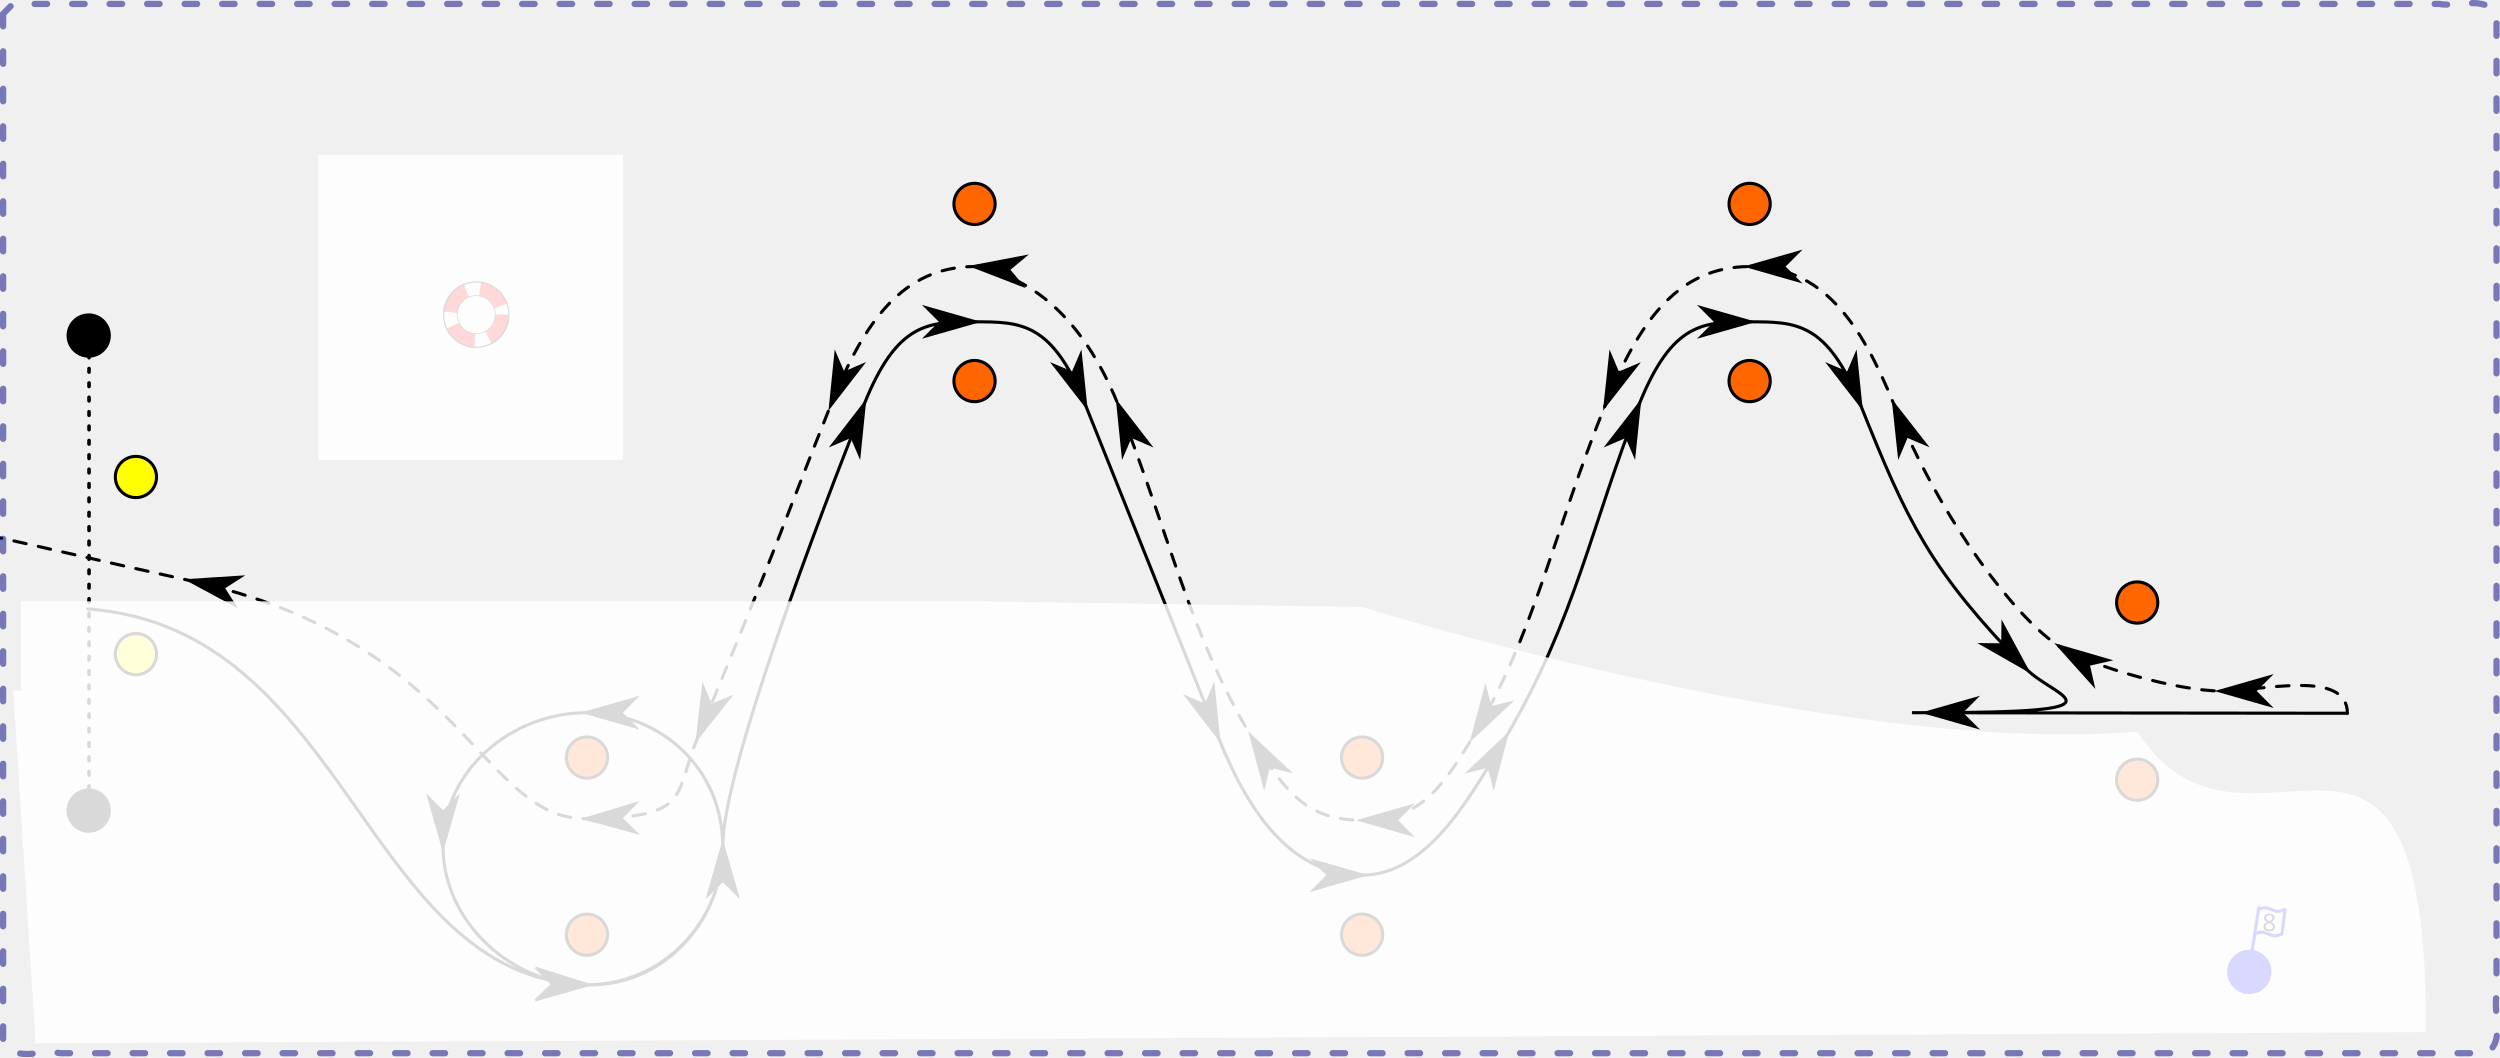
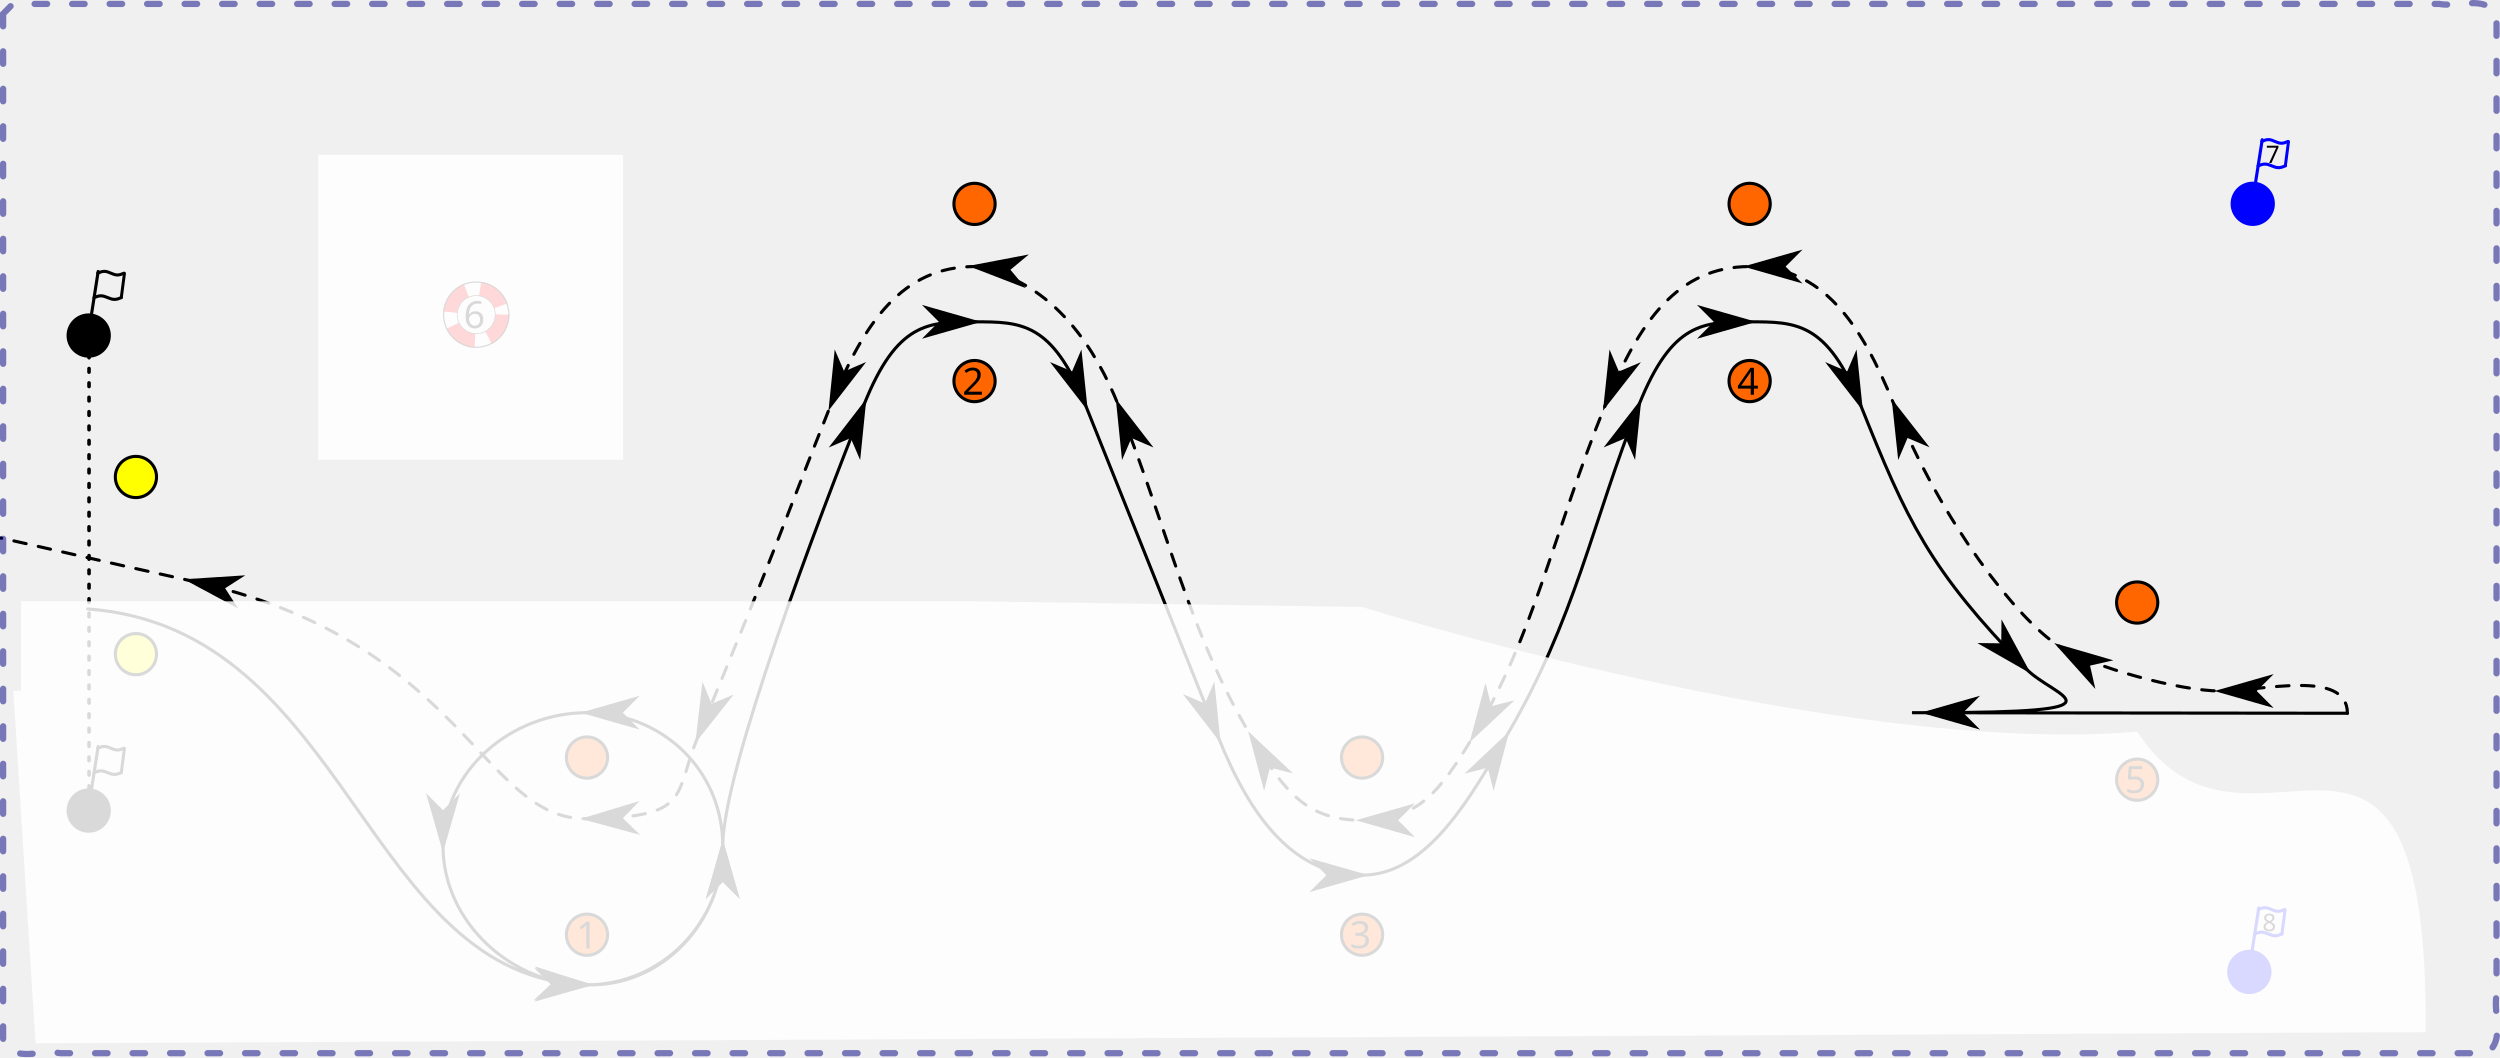
<svg xmlns="http://www.w3.org/2000/svg" version="1.0" id="svg3641" height="360.829" width="853.326" style="enable-background:new" xml:space="preserve">
  <defs id="arrows">
    <marker id="RazorWire" refX="0" refY="0" orient="auto" style="overflow:visible">
      <path id="path5527" style="fill:#34ff00;fill-opacity:1;fill-rule:evenodd;stroke:#34ff00;stroke-width:0.085pt;stroke-opacity:1" d="M 0.019,-0.632 V 0.595 L -6.621,2.568 H 9.113 L 2.979,0.595 V -0.632 L 9.166,-2.472 H -6.594 Z" />
    </marker>
    <marker orient="auto" refY="0" refX="0" id="Scissors" style="overflow:visible">
      <path id="schere" d="M 9.696,-3.847 C 8.661,-5.095 6.794,-5.052 5.4,-4.515 l -8.76,3.283 c -2.548,-1.394 -5.065,-0.995 -5.065,-1.673 0,-0.53 0.487,-0.414 0.414,-1.795 -0.07,-1.326 -1.454,-2.307 -2.763,-2.22 -1.309,-0.008 -2.666,0.995 -2.678,2.379 -0.098,1.393 1.074,2.688 2.461,2.779 1.624,0.242 4.499,-0.742 5.848,1.676 C -6.148,1.766 -7.931,1.771 -9.543,1.679 -10.882,1.602 -12.489,1.985 -13.128,3.301 c -0.617,1.261 -0.012,3.056 1.405,3.442 1.43,0.525 3.393,-0.138 3.733,-1.782 0.262,-1.267 -0.635,-1.862 -0.291,-2.322 0.26,-0.347 1.91,-0.146 4.85,-1.466 L 6.055,4.515 C 7.253,4.85 8.718,4.839 9.78,3.66 L -0.055,-0.057 Z M -9.832,-5.874 c 1.381,0.771 1.268,2.862 -0.167,3.268 -1.298,0.452 -2.956,-0.81 -2.542,-2.216 0.242,-1.154 1.764,-1.579 2.709,-1.052 z m 0.06,8.552 c 1.441,0.532 1.196,2.97 -0.269,3.298 -0.972,0.337 -2.361,-0.148 -2.459,-1.293 -0.189,-1.392 1.446,-2.65 2.728,-2.005 z" style="fill:#34ff00;fill-opacity:1;stroke:#34ff00;stroke-width:1.067;stroke-opacity:1" />
    </marker>
    <marker orient="auto" refY="0" refX="0" id="Legs" style="overflow:visible">
      <g id="g5494" transform="scale(-0.7)" style="fill:#34ff00;fill-opacity:1;stroke:#34ff00;stroke-opacity:1">
        <g id="g5496" transform="matrix(0,-1,-1,0,22.0892,22.73484)" style="fill:#34ff00;fill-opacity:1;stroke:#34ff00;stroke-opacity:1">
          <path id="path5498" d="m 22.636,22.054 c -7.371,5.036 -2.618,7.047 -6.23,14.339" style="fill:#34ff00;fill-opacity:1;fill-rule:evenodd;stroke:#34ff00;stroke-width:1.067pt;stroke-opacity:1" />
          <path id="path5500" d="m 22.825,21.918 c -1.451,8.904 3.772,9.355 4.805,14.747" style="fill:#34ff00;fill-opacity:1;fill-rule:evenodd;stroke:#34ff00;stroke-width:1.067pt;stroke-opacity:1" />
        </g>
        <path id="path5502" d="m -15.029,-7.181 -0.984,4.313 4.227,-1.305 z" style="fill:#34ff00;fill-opacity:1;fill-rule:evenodd;stroke:#34ff00;stroke-width:1.067pt;stroke-opacity:1" />
        <path id="path5504" d="m -16.23,4.861 1.999,3.946 2.418,-3.704 z" style="fill:#34ff00;fill-opacity:1;fill-rule:evenodd;stroke:#34ff00;stroke-width:1.067pt;stroke-opacity:1" />
      </g>
    </marker>
    <linearGradient id="linearGradient5477">
      <stop style="stop-color:#57e307;stop-opacity:1;" offset="0" id="stop5479" />
    </linearGradient>
    <marker style="overflow:visible" id="Arrow1Lend" refX="0" refY="0" orient="auto">
      <path style="fill-rule:evenodd;stroke:#000000;stroke-width:0.853pt;marker-start:none" d="M -10.667,0 -14.933,4.267 0,0 -14.933,-4.267 Z" id="path3104" />
    </marker>
    <marker style="overflow:visible" id="Arrow1Lstart" refX="0" refY="0" orient="auto">
      <path style="fill-rule:evenodd;stroke:#000000;stroke-width:0.853pt;marker-start:none" d="M 10.667,0 14.933,-4.267 0,0 14.933,4.267 Z" id="path3282" />
    </marker>
    <marker style="overflow:visible" id="Arrow1Lstart-7" refX="0" refY="0" orient="auto">
      <path style="fill-rule:evenodd;stroke:#000000;stroke-width:0.853pt;marker-start:none" d="M 10.667,0 14.933,-4.267 0,0 14.933,4.267 Z" id="path3282-4" />
    </marker>
    <marker style="overflow:visible" id="Arrow1Lend-6" refX="0" refY="0" orient="auto">
      <path style="fill-rule:evenodd;stroke:#000000;stroke-width:0.853pt;marker-start:none" d="M -10.667,0 -14.933,4.267 0,0 -14.933,-4.267 Z" id="path3104-0" />
    </marker>
  </defs>
  <g transform="translate(-215.4445,-435.3955)" style="display:inline" id="Parcours">
    <defs id="defs2076" />
    <g id="g1" />
    <g id="layer6" style="display:inline">
      <g transform="translate(18.94796,85.04597)" id="Zeitnahme" style="display:inline">
        <g id="g13156" transform="translate(-177.6378,-94.48819)">
          <path style="fill:#000000;fill-opacity:1;stroke:#000000;stroke-width:1.762" d="m 411.087,559.37 c 0,-3.685 -2.986,-6.678 -6.678,-6.678 -3.683,0 -6.678,2.987 -6.678,6.678 0,3.685 2.987,6.678 6.678,6.678 3.685,0 6.678,-2.987 6.678,-6.678 z" id="path13158" />
        </g>
        <g id="g13172" transform="translate(-177.6378,67.66194)">
          <path style="fill:#000000;fill-opacity:1;stroke:#000000;stroke-width:1.762" d="m 411.087,559.37 c 0,-3.685 -2.986,-6.678 -6.678,-6.678 -3.683,0 -6.678,2.987 -6.678,6.678 0,3.685 2.987,6.678 6.678,6.678 3.685,0 6.678,-2.987 6.678,-6.678 z" id="path13174" />
        </g>
        <path style="fill:none;stroke:#000000;stroke-width:1.228;stroke-linecap:round;stroke-linejoin:miter;stroke-miterlimit:4;stroke-dasharray:1.228, 3.684;stroke-dashoffset:0;stroke-opacity:1" d="m 226.886,466.315 c 0,23.379 0,46.759 0,70.138 0,19.991 0,67.885 0,87.271" id="path14169" />
      </g>
      <g transform="translate(113.4362,157.2769)" id="Tor1" style="display:inline;fill:#ff6600">
        <path style="fill:#ff6600;stroke:#000000;stroke-width:1.056" d="m 309.393,536.693 c 0,-3.883 -3.149,-7.032 -7.031,-7.032 -3.881,0 -7.031,3.148 -7.031,7.032 0,3.883 3.15,7.031 7.031,7.031 3.882,0 7.031,-3.147 7.031,-7.031 z" id="Tor1_innen" />
        <path style="fill:#ff6600;stroke:#000000;stroke-width:1.056" d="m 309.393,597.166 c 0,-3.883 -3.149,-7.032 -7.031,-7.032 -3.881,0 -7.031,3.148 -7.031,7.032 0,3.883 3.15,7.031 7.031,7.031 3.882,0 7.031,-3.147 7.031,-7.031 z" id="Tor1_aussen" />
      </g>
      <g transform="translate(226.8221,-31.69941)" id="Tor2" style="display:inline;fill:#ff6600">
        <path style="fill:#ff6600;stroke:#000000;stroke-width:1.056" d="m 328.291,536.693 c 0,-3.883 -3.149,-7.032 -7.031,-7.032 -3.881,0 -7.031,3.148 -7.031,7.032 0,3.883 3.15,7.031 7.031,7.031 3.882,0 7.031,-3.147 7.031,-7.031 z" id="Tor2_aussen" />
        <path style="fill:#ff6600;stroke:#000000;stroke-width:1.056" d="m 328.291,597.166 c 0,-3.883 -3.149,-7.032 -7.031,-7.032 -3.881,0 -7.031,3.148 -7.031,7.032 0,3.883 3.15,7.031 7.031,7.031 3.882,0 7.031,-3.147 7.031,-7.031 z" id="Tor2_innen" />
      </g>
      <g transform="translate(340.2078,157.2769)" id="Tor3" style="display:inline;fill:#ff6600">
        <path style="fill:#ff6600;stroke:#000000;stroke-width:1.056" d="m 347.189,536.693 c 0,-3.883 -3.149,-7.032 -7.031,-7.032 -3.881,0 -7.031,3.148 -7.031,7.032 0,3.883 3.15,7.031 7.031,7.031 3.882,0 7.031,-3.147 7.031,-7.031 z" id="Tor3_innen" />
        <path style="fill:#ff6600;stroke:#000000;stroke-width:1.056" d="m 347.189,597.166 c 0,-3.883 -3.149,-7.032 -7.031,-7.032 -3.881,0 -7.031,3.148 -7.031,7.032 0,3.883 3.15,7.031 7.031,7.031 3.882,0 7.031,-3.147 7.031,-7.031 z" id="Tor3_aussen" />
      </g>
      <g transform="translate(453.5935,-31.69941)" id="Tor4" style="display:inline;fill:#ff6600">
        <path style="fill:#ff6600;stroke:#000000;stroke-width:1.056" d="m 366.086,536.693 c 0,-3.883 -3.149,-7.032 -7.031,-7.032 -3.881,0 -7.031,3.148 -7.031,7.032 0,3.883 3.15,7.031 7.031,7.031 3.882,0 7.031,-3.147 7.031,-7.031 z" id="Tor4_aussen" />
        <path style="fill:#ff6600;stroke:#000000;stroke-width:1.056" d="m 366.086,597.166 c 0,-3.883 -3.149,-7.032 -7.031,-7.032 -3.881,0 -7.031,3.148 -7.031,7.032 0,3.883 3.15,7.031 7.031,7.031 3.882,0 7.031,-3.147 7.031,-7.031 z" id="Tor4_innen" />
      </g>
      <g transform="translate(566.9793,104.3635)" id="Tor5" style="display:inline;fill:#ff6600">
        <path style="fill:#ff6600;stroke:#000000;stroke-width:1.056" d="m 384.984,536.693 c 0,-3.883 -3.149,-7.032 -7.031,-7.032 -3.881,0 -7.031,3.148 -7.031,7.032 0,3.883 3.15,7.031 7.031,7.031 3.882,0 7.031,-3.147 7.031,-7.031 z" id="Tor5_oben" />
        <path style="fill:#ff6600;stroke:#000000;stroke-width:1.056" d="m 384.984,597.166 c 0,-3.883 -3.149,-7.032 -7.031,-7.032 -3.881,0 -7.031,3.148 -7.031,7.032 0,3.883 3.15,7.031 7.031,7.031 3.882,0 7.031,-3.147 7.031,-7.031 z" id="Tor5_unten" />
      </g>
      <g transform="translate(18.94796,138.3793)" id="Schikane" style="display:inline">
        <g style="fill:none" id="Ring">
          <ellipse id="path8826" style="fill:none;stroke:#ff0000;stroke-width:4.821;stroke-linecap:butt;stroke-linejoin:round;stroke-miterlimit:4;stroke-dasharray:9.643, 4.821;stroke-dashoffset:0;stroke-opacity:1" cx="359.055" cy="404.409" rx="8.928" ry="8.928" />
          <ellipse style="display:inline;fill:none;stroke:#000000;stroke-width:0.229;stroke-linecap:round;stroke-linejoin:round;stroke-miterlimit:4;stroke-dasharray:none;stroke-dashoffset:0;stroke-opacity:1" id="path3620" cx="359.055" cy="404.409" rx="6.5" ry="6.5" />
          <ellipse style="display:inline;fill:none;stroke:#000000;stroke-width:0.393;stroke-linecap:round;stroke-linejoin:round;stroke-miterlimit:4;stroke-dasharray:none;stroke-dashoffset:0;stroke-opacity:1" id="path2733" cx="359.055" cy="404.409" rx="11.142" ry="11.142" />
        </g>
      </g>
      <g transform="translate(-40.52031,61.51377)" id="Start+Ziel" style="display:inline">
        <path style="fill:#ffff00;stroke:#000000;stroke-width:1.056" d="m 309.393,536.693 c 0,-3.883 -3.149,-7.032 -7.031,-7.032 -3.881,0 -7.031,3.148 -7.031,7.032 0,3.883 3.15,7.031 7.031,7.031 3.882,0 7.031,-3.147 7.031,-7.031 z" id="Tor1_innen-7" />
        <path style="fill:#ffff00;stroke:#000000;stroke-width:1.056" d="m 309.393,597.166 c 0,-3.883 -3.149,-7.032 -7.031,-7.032 -3.881,0 -7.031,3.148 -7.031,7.032 0,3.883 3.15,7.031 7.031,7.031 3.882,0 7.031,-3.147 7.031,-7.031 z" id="Tor1_aussen-3" />
      </g>
    </g>
  </g>
+   <g transform="translate(-215.4445,-435.3955)" style="display:inline" id="ParcoursLabel">
+     <defs id="defs2832" />
+     <g id="g3113" style="display:inline">
+       <text xml:space="preserve" style="font-style:normal;font-weight:normal;font-size:12.8px;line-height:0%;font-family:'Arial Black';display:inline;fill:#000000;fill-opacity:1;stroke:none;stroke-width:1.067" x="373.691" y="547.37" id="text3034">
+         <tspan id="tspan3032" x="373.691" y="547.37" style="font-size:12.8px;line-height:1.25;stroke-width:1.067">6</tspan>
+       </text>
+       <text xml:space="preserve" style="font-style:normal;font-weight:normal;font-size:12.8px;line-height:0%;font-family:'Arial Black';display:inline;fill:#000000;fill-opacity:1;stroke:none;stroke-width:1.067" x="412.13" y="759.102" id="text3038">
+         <tspan id="tspan3036" x="412.13" y="759.102" style="font-size:12.8px;line-height:1.25;stroke-width:1.067">1</tspan>
+       </text>
+       <text xml:space="preserve" style="font-style:normal;font-weight:normal;font-size:12.8px;line-height:0%;font-family:'Arial Black';display:inline;fill:#000000;fill-opacity:1;stroke:none;stroke-width:1.067" x="808.383" y="570.125" id="text3042">
+         <tspan id="tspan3040" x="808.383" y="570.125" style="font-size:12.8px;line-height:1.25;stroke-width:1.067">4</tspan>
+       </text>
+       <text xml:space="preserve" style="font-style:normal;font-weight:normal;font-size:12.8px;line-height:0%;font-family:'Arial Black';display:inline;fill:#000000;fill-opacity:1;stroke:none;stroke-width:1.067" x="940.704" y="706.032" id="text3046">
+         <tspan id="tspan3044" x="940.704" y="706.032" style="font-size:12.8px;line-height:1.25;stroke-width:1.067">5</tspan>
+       </text>
+       <text xml:space="preserve" style="font-style:normal;font-weight:normal;font-size:12.8px;line-height:0%;font-family:'Arial Black';display:inline;fill:#000000;fill-opacity:1;stroke:none;stroke-width:1.067" x="676.131" y="759.024" id="text3050">
+         <tspan id="tspan3048" x="676.131" y="759.024" style="font-size:12.8px;line-height:1.25;stroke-width:1.067">3</tspan>
+       </text>
+       <g transform="translate(579.9631,-35.51099)" id="g3068" style="display:inline">
+         <path id="path3052" d="m 411.087,540.472 c 0,-3.685 -2.986,-6.678 -6.678,-6.678 -3.683,0 -6.678,2.987 -6.678,6.678 0,3.685 2.987,6.678 6.678,6.678 3.685,0 6.678,-2.987 6.678,-6.678 z" style="fill:#0000ff;fill-opacity:1;stroke:#0000ff;stroke-width:1.762" />
+         <g style="stroke:#0000ff" id="g3062">
+           <path id="path3054" d="m 407.511,519.18 c 0.372,-0.161 0.745,-0.325 1.117,-0.438 0.372,-0.114 0.744,-0.181 1.117,-0.181 0.372,0 0.744,0.063 1.117,0.181 0.372,0.113 0.744,0.273 1.116,0.438 0.369,0.16 0.745,0.321 1.117,0.434 0.369,0.114 0.745,0.181 1.117,0.181 0.368,0 0.745,-0.064 1.117,-0.181 0.368,-0.113 0.744,-0.274 1.117,-0.434" style="fill:none;stroke:#0000ff;stroke-width:1.052;stroke-linecap:round;stroke-linejoin:round" />
+           <path id="path3056" d="m 407.643,518.601 -2.7,17.3 v 0.258 0" style="fill:none;stroke:#0000ff;stroke-width:1.067;stroke-linecap:round;stroke-linejoin:round" />
+           <path id="path3058" d="m 406.246,527.522 c 0.384,-0.158 0.775,-0.317 1.163,-0.429 0.383,-0.113 0.775,-0.179 1.163,-0.179 0.383,0 0.774,0.062 1.163,0.179 0.387,0.112 0.774,0.271 1.163,0.429 0.387,0.159 0.774,0.317 1.162,0.433 0.388,0.109 0.775,0.175 1.163,0.175 0.388,0 0.775,-0.062 1.163,-0.175 0.387,-0.112 0.775,-0.271 1.163,-0.433" style="fill:none;stroke:#0000ff;stroke-width:1.067;stroke-linecap:round;stroke-linejoin:round" />
+           <path id="path3060" d="m 416.604,519.31 -1.039,7.969 v 0.12 0" style="fill:none;stroke:#0000ff;stroke-width:1.024;stroke-linecap:round" />
+         </g>
+         <text xml:space="preserve" style="font-style:normal;font-weight:normal;font-size:12.8px;line-height:0%;font-family:'Arial Black';fill:#000000;fill-opacity:1;stroke:none;stroke-width:1.067" x="408.873" y="526.543" id="text3066">
+           <tspan id="tspan3064" x="408.873" y="526.543" style="font-size:8.242px;line-height:1.25;stroke-width:1.067">7</tspan>
+         </text>
+       </g>
+       <text xml:space="preserve" style="font-style:normal;font-weight:normal;font-size:12.8px;line-height:0%;font-family:'Arial Black';display:inline;fill:#000000;fill-opacity:1;stroke:none;stroke-width:1.067" x="543.926" y="570.125" id="text3090">
+         <tspan id="tspan3088" x="543.926" y="570.125" style="font-size:12.8px;line-height:1.25;stroke-width:1.067">2</tspan>
+       </text>
+       <g id="g3100">
+         <path id="path3092" d="m 248.821,528.636 c 0.372,-0.161 0.745,-0.325 1.117,-0.438 0.372,-0.114 0.744,-0.181 1.117,-0.181 0.372,0 0.744,0.063 1.117,0.181 0.372,0.113 0.744,0.273 1.116,0.438 0.369,0.16 0.745,0.321 1.117,0.434 0.369,0.114 0.745,0.181 1.117,0.181 0.368,0 0.745,-0.064 1.117,-0.181 0.368,-0.113 0.744,-0.274 1.117,-0.434" style="display:inline;fill:none;stroke:#000000;stroke-width:1.052;stroke-linecap:round;stroke-linejoin:round" />
+         <path id="path3094" d="m 248.953,528.057 -2.7,17.3 v 0.258 0" style="display:inline;fill:none;stroke:#000000;stroke-width:1.067;stroke-linecap:round;stroke-linejoin:round" />
+         <path id="path3096" d="m 247.556,536.977 c 0.384,-0.158 0.775,-0.317 1.163,-0.429 0.383,-0.113 0.775,-0.179 1.163,-0.179 0.383,0 0.774,0.062 1.163,0.179 0.387,0.112 0.774,0.271 1.163,0.429 0.387,0.159 0.774,0.317 1.162,0.433 0.388,0.109 0.775,0.175 1.163,0.175 0.388,0 0.775,-0.062 1.163,-0.175 0.387,-0.112 0.775,-0.271 1.163,-0.433" style="display:inline;fill:none;stroke:#000000;stroke-width:1.067;stroke-linecap:round;stroke-linejoin:round" />
+         <path id="path3098" d="m 257.914,528.766 -1.039,7.969 v 0.12 0" style="display:inline;fill:none;stroke:#000000;stroke-width:1.024;stroke-linecap:round" />
+       </g>
+       <g id="g3111">
+         <path id="path3102" d="m 248.821,690.786 c 0.372,-0.161 0.745,-0.325 1.117,-0.438 0.372,-0.114 0.744,-0.181 1.117,-0.181 0.372,0 0.744,0.063 1.117,0.181 0.372,0.113 0.744,0.273 1.116,0.438 0.369,0.16 0.745,0.321 1.117,0.434 0.369,0.114 0.745,0.181 1.117,0.181 0.368,0 0.745,-0.064 1.117,-0.181 0.368,-0.113 0.744,-0.274 1.117,-0.434" style="display:inline;fill:none;stroke:#000000;stroke-width:1.052;stroke-linecap:round;stroke-linejoin:round" />
+         <path id="path3105" d="m 248.953,690.207 -2.7,17.3 v 0.258 0" style="display:inline;fill:none;stroke:#000000;stroke-width:1.067;stroke-linecap:round;stroke-linejoin:round" />
+         <path id="path3107" d="m 247.556,699.127 c 0.384,-0.158 0.775,-0.317 1.163,-0.429 0.383,-0.113 0.775,-0.179 1.163,-0.179 0.383,0 0.774,0.062 1.163,0.179 0.387,0.112 0.774,0.271 1.163,0.429 0.387,0.159 0.774,0.317 1.162,0.433 0.388,0.109 0.775,0.175 1.163,0.175 0.388,0 0.775,-0.062 1.163,-0.175 0.387,-0.112 0.775,-0.271 1.163,-0.433" style="display:inline;fill:none;stroke:#000000;stroke-width:1.067;stroke-linecap:round;stroke-linejoin:round" />
+         <path id="path3109" d="m 257.914,690.916 -1.039,7.969 v 0.12 0" style="display:inline;fill:none;stroke:#000000;stroke-width:1.024;stroke-linecap:round" />
+       </g>
+     </g>
+   </g>
  <g transform="translate(363.3543,-208.7303)" id="SpeedbojeKlasse7" style="display:inline;enable-background:new">
    <path id="path2174" d="m 411.087,540.472 c 0,-3.685 -2.986,-6.678 -6.678,-6.678 -3.683,0 -6.678,2.987 -6.678,6.678 0,3.685 2.987,6.678 6.678,6.678 3.685,0 6.678,-2.987 6.678,-6.678 z" style="fill:#0000ff;fill-opacity:1;stroke:#0000ff;stroke-width:1.762" />
    <g style="fill:none;stroke:#0000ff" id="g2184">
      <path id="path2176" d="m 407.511,519.18 c 0.372,-0.161 0.745,-0.325 1.117,-0.438 0.372,-0.114 0.744,-0.181 1.117,-0.181 0.372,0 0.744,0.063 1.117,0.181 0.372,0.113 0.744,0.273 1.116,0.438 0.369,0.16 0.745,0.321 1.117,0.434 0.369,0.114 0.745,0.181 1.117,0.181 0.368,0 0.745,-0.064 1.117,-0.181 0.368,-0.113 0.744,-0.274 1.117,-0.434" style="fill:none;stroke:#0000ff;stroke-width:1.052;stroke-linecap:round;stroke-linejoin:round" />
      <path id="path2178" d="m 407.643,518.601 -2.7,17.3 v 0.258 0" style="fill:none;stroke:#0000ff;stroke-width:1.067;stroke-linecap:round;stroke-linejoin:round" />
      <path id="path2180" d="m 406.246,527.522 c 0.384,-0.158 0.775,-0.317 1.163,-0.429 0.383,-0.113 0.775,-0.179 1.163,-0.179 0.383,0 0.774,0.062 1.163,0.179 0.387,0.112 0.774,0.271 1.163,0.429 0.387,0.159 0.774,0.317 1.162,0.433 0.388,0.109 0.775,0.175 1.163,0.175 0.388,0 0.775,-0.062 1.163,-0.175 0.387,-0.112 0.775,-0.271 1.163,-0.433" style="fill:none;stroke:#0000ff;stroke-width:1.067;stroke-linecap:round;stroke-linejoin:round" />
      <path id="path2182" d="m 416.604,519.31 -1.039,7.969 v 0.12 0" style="fill:none;stroke:#0000ff;stroke-width:1.024;stroke-linecap:round" />
    </g>
    <text xml:space="preserve" style="font-style:normal;font-weight:normal;font-size:12.8px;line-height:0%;font-family:'Arial Black';fill:#000000;fill-opacity:1;stroke:none;stroke-width:1.067" x="408.873" y="526.543" id="text2188">
      <tspan id="tspan2186" x="408.873" y="526.543" style="font-size:8.242px;line-height:1.25;stroke-width:1.067">8</tspan>
    </text>
  </g>
  <g transform="translate(-215.4445,-435.3955)" style="display:inline" id="Klasse3">
    <text id="text3595" y="328.002" x="595.582" style="font-style:normal;font-weight:normal;font-size:12.8px;line-height:0%;font-family:Verdana;text-align:center;text-anchor:middle;display:inline;fill:#000000;fill-opacity:1;stroke:none;stroke-width:1.067" xml:space="preserve">
      <tspan style="font-weight:bold;font-size:38.4px;line-height:1.25;text-align:center;text-anchor:middle;stroke-width:1.067" y="328.002" x="595.582" id="tspan3597">DMYV-Jugend</tspan>
      <tspan id="tspan3599" style="font-weight:bold;font-size:38.4px;line-height:1.25;text-align:center;text-anchor:middle;stroke-width:1.067" y="376.002" x="595.582">Motorboot-Slalom</tspan>
      <tspan style="font-weight:bold;font-size:38.4px;line-height:1.25;text-align:center;text-anchor:middle;stroke-width:1.067" id="tspan3601" y="424.002" x="595.582">Klasse 3</tspan>
    </text>
    <text id="text3685" y="876.114" x="243.389" style="font-style:normal;font-weight:normal;font-size:12.8px;line-height:0%;font-family:Verdana;display:inline;fill:#000000;fill-opacity:1;stroke:none;stroke-width:1.067" xml:space="preserve">
      <tspan id="tspan3687" y="876.114" x="243.389" style="font-size:19.2px;line-height:1.25;stroke-width:1.067">Ablegen - Startlinie - schnelle Umkreisung des Tores 1 (Tor 1 bleibt an der Backbordseite!) -</tspan>
      <tspan id="tspan3689" y="900.114" x="243.389" style="font-size:19.2px;line-height:1.25;stroke-width:1.067">durch die Tore 2 - 3 - 4 - rückwärts durch das Tor 5 - vorwärts wieder</tspan>
      <tspan id="tspan3691" y="924.114" x="243.389" style="font-size:19.2px;line-height:1.25;stroke-width:1.067">in den Parcours durch die Tonnentore 5 - 4 - 3 - 2 - 1 - Ziellinie -</tspan>
      <tspan id="tspan3693" y="948.114" x="243.389" style="font-size:19.2px;line-height:1.25;stroke-width:1.067">anlegen und an der Klampe mit Kopfschlag belegen.</tspan>
    </text>
    <path id="path3695" d="m 169.627,612.629 c 24.841,0 48.479,7.397 110.708,20.952 93.712,20.413 99.414,81.799 135.48,81.265 36.065,-0.534 29.393,-7.578 37.833,-27.933 28.692,-69.192 27.586,-68.719 45.4,-113.367 11.297,-28.313 24.587,-47.167 49.1,-47.167 27.49,5.024 41.683,29.113 48.967,47.167 17.67,44.741 24.342,78.106 45.5,113.367 11.339,18.896 18.902,28.467 37.8,28.467 18.898,0 26.428,-9.571 37.767,-28.467 21.141,-35.231 27.177,-68.776 45.233,-113.367 11.465,-28.313 24.636,-47.167 49.267,-47.167 24.631,0 37.799,18.853 49.267,47.167 16.312,40.274 42.165,73.498 56.53,82.534 11.104,6.984 40.856,15.184 55.013,15.184 13.99,0 43.19,-7.596 43.19,7.587" style="display:inline;fill:none;stroke:#000000;stroke-width:1.067;stroke-linecap:round;stroke-linejoin:round;stroke-miterlimit:4;stroke-dasharray:4.267, 4.267;stroke-dashoffset:0;stroke-opacity:1;marker-start:none;marker-mid:url(#Arrow1Lstart);marker-end:none" />
    <path id="path3697" d="m 1016.681,678.851 c 0,0 -181.32,-0.198 -143.404,-0.198 71.653,0 43.372,-5.128 33.803,-14.92 -33.088,-33.861 -40.728,-50.553 -56.6,-90.187 -11.339,-28.313 -22.06,-28.3 -37.8,-28.3 -15.74,0 -26.461,-0.013 -37.8,28.3 -15.842,39.558 -21.656,73.302 -45.4,113.367 -11.287,19.045 -26.36,47.188 -49.067,47.2 -22.707,0.011 -37.81,-18.722 -49.167,-47.2 -17.25,-43.257 -29.469,-73.822 -45.333,-113.367 -11.358,-28.313 -22.031,-28.297 -37.767,-28.3 -15.736,-0.003 -26.516,-0.013 -37.8,28.3 -15.198,38.135 -48.2,124.727 -48.2,150.632 0,25.905 -20.632,47.369 -46.349,47.369 -25.717,0 -49.143,-21.463 -49.143,-47.369 0,-25.905 23.427,-45.525 49.143,-45.525 25.717,0 46.349,19.62 46.349,45.525 0,25.905 -20.643,48.116 -46.349,47.369 -76.153,-2.213 -81.002,-121.674 -170.394,-128.305" style="display:inline;fill:none;stroke:#000000;stroke-width:1.067;stroke-linecap:round;stroke-linejoin:round;stroke-miterlimit:4;stroke-dashoffset:0;stroke-opacity:1;marker-start:none;marker-mid:url(#Arrow1Lstart);marker-end:none" />
  </g>
  <g id="Export_Area" style="display:inline;opacity:1" transform="translate(-180.8124,-194.4877)">
    <path style="display:inline;opacity:0.5;fill:none;fill-opacity:1;fill-rule:nonzero;stroke:#000080;stroke-width:2.133;stroke-linecap:round;stroke-linejoin:miter;stroke-miterlimit:4;stroke-dasharray:4.267, 8.533;stroke-dashoffset:0;stroke-opacity:1" d="m 181.879,199.201 c 0,117.134 0,234.268 0,351.402 4.38,6.419 13.104,2.145 19.592,3.374 276.059,0 552.117,0 828.176,0 6.295,-4.466 2.103,-13.361 3.309,-19.977 0,-111.6 0,-223.2 0,-334.8 -4.38,-6.419 -13.104,-2.145 -19.592,-3.374 -276.059,0 -552.117,0 -828.176,0 -1.103,1.125 -2.206,2.25 -3.309,3.374 z" id="rect4816" />
    <g id="Alcatraz_2" style="display:inline">
      <path style="display:inline;opacity:0.85;fill:#ffffff;fill-opacity:1;fill-rule:nonzero;stroke:none;stroke-width:2.133;stroke-linecap:round;stroke-linejoin:miter;stroke-miterlimit:4;stroke-dasharray:4.267, 8.533;stroke-dashoffset:0;stroke-opacity:1" d="m 187.969,399.733 v 30.549 h -2.602 l 7.569,120.32 815.853,-3.817 c 0.895,-140.996 -60.538,-44.701 -98.484,-102.551 -101.724,8.455 -264.577,-42.571 -264.577,-42.571 L 513.375,399.733 Z" id="rect5805" />
      <rect style="display:inline;opacity:0.85;fill:#ffffff;fill-opacity:1;fill-rule:nonzero;stroke:none;stroke-width:2.133;stroke-linecap:round;stroke-linejoin:miter;stroke-miterlimit:4;stroke-dasharray:4.267, 8.533;stroke-dashoffset:0;stroke-opacity:1" id="rect6021" width="104.066" height="104.066" x="289.434" y="247.354" />
    </g>
    <g id="g2" />
  </g>
</svg>
